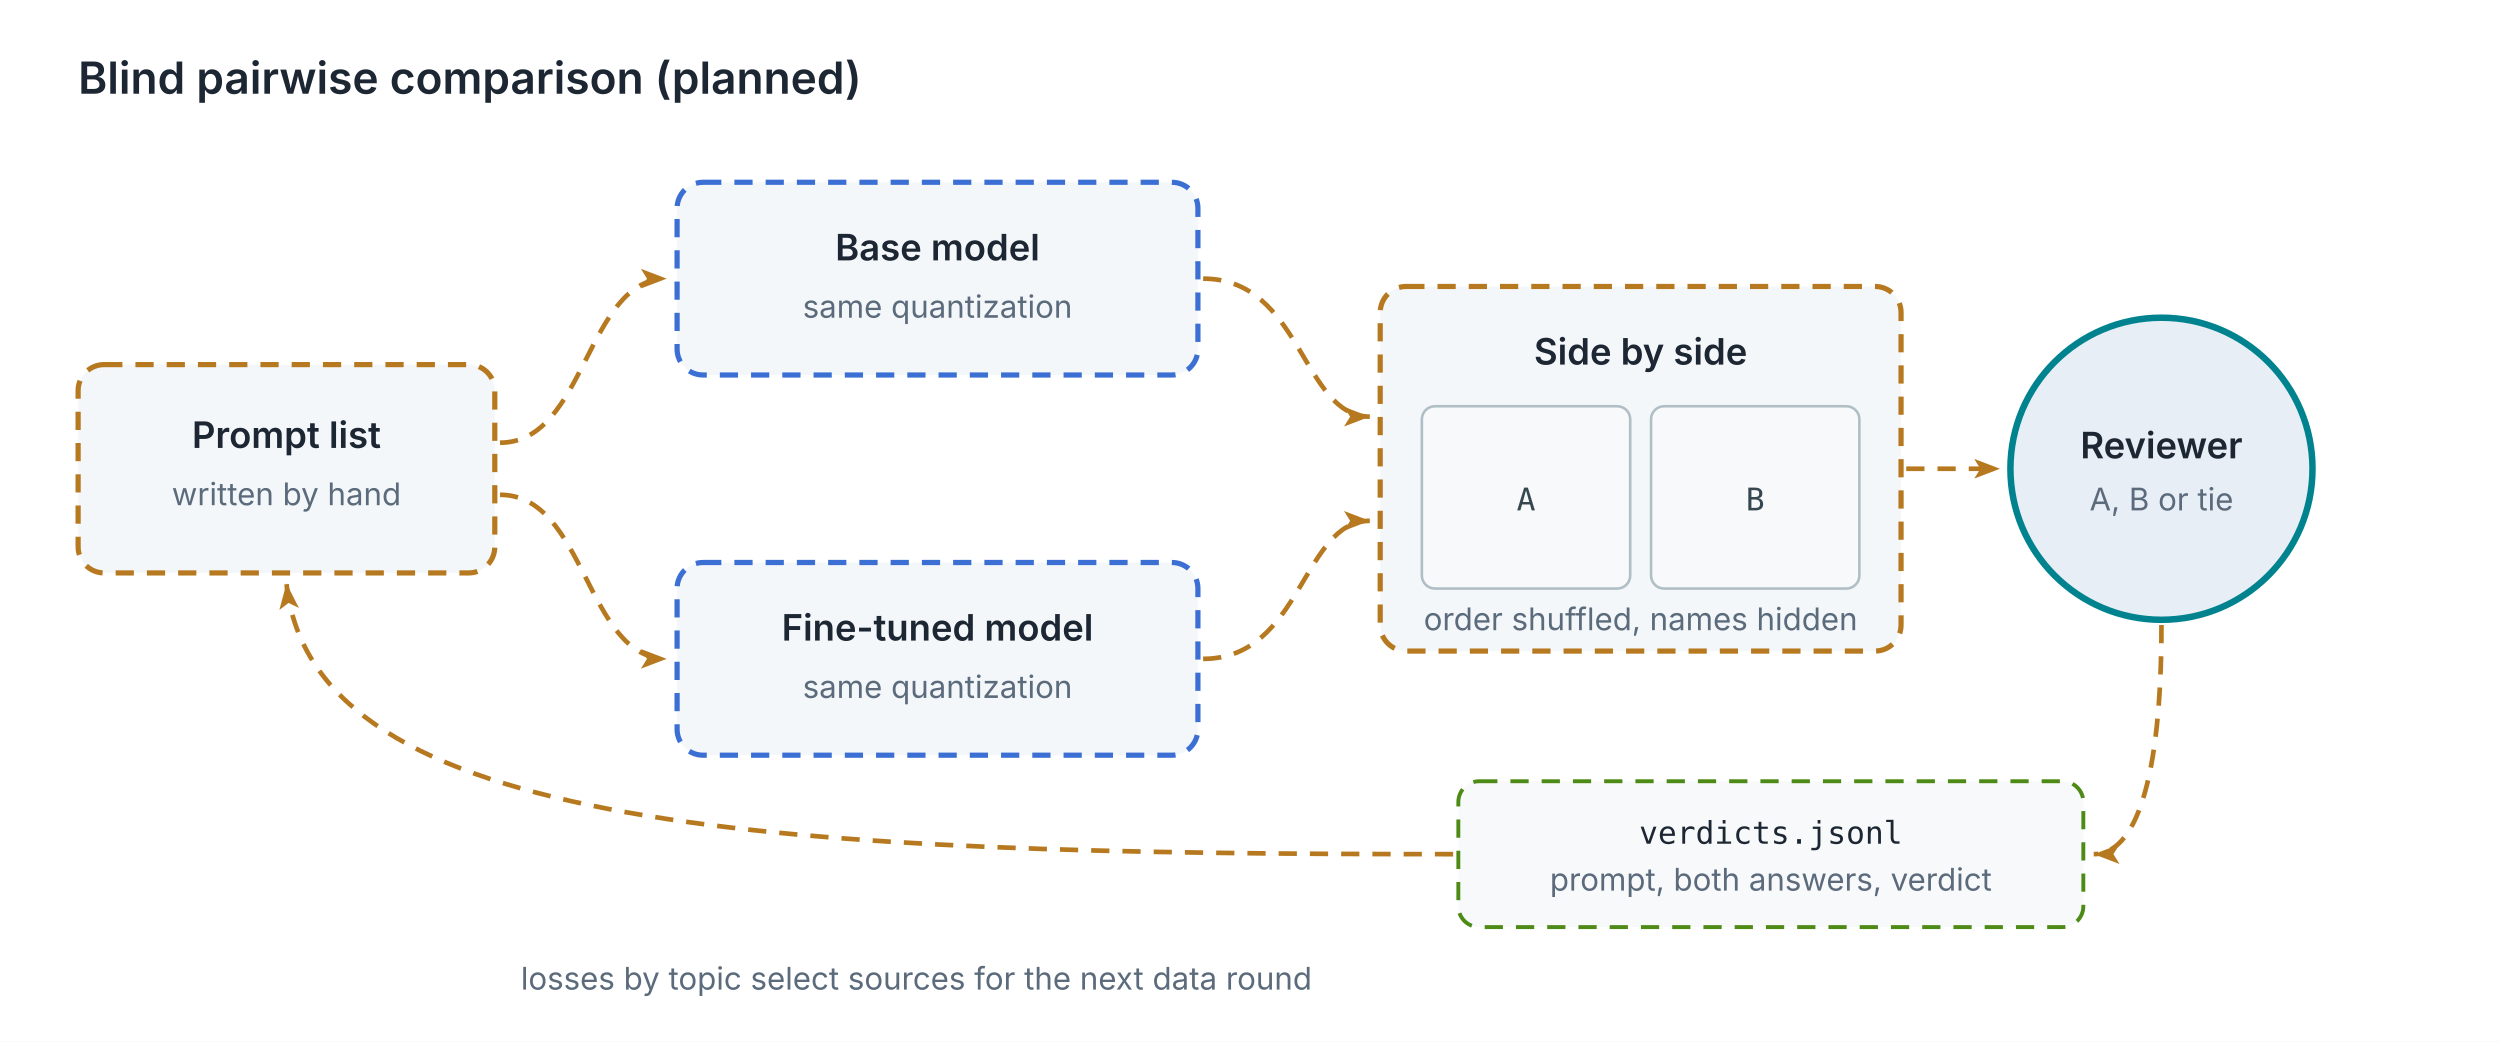
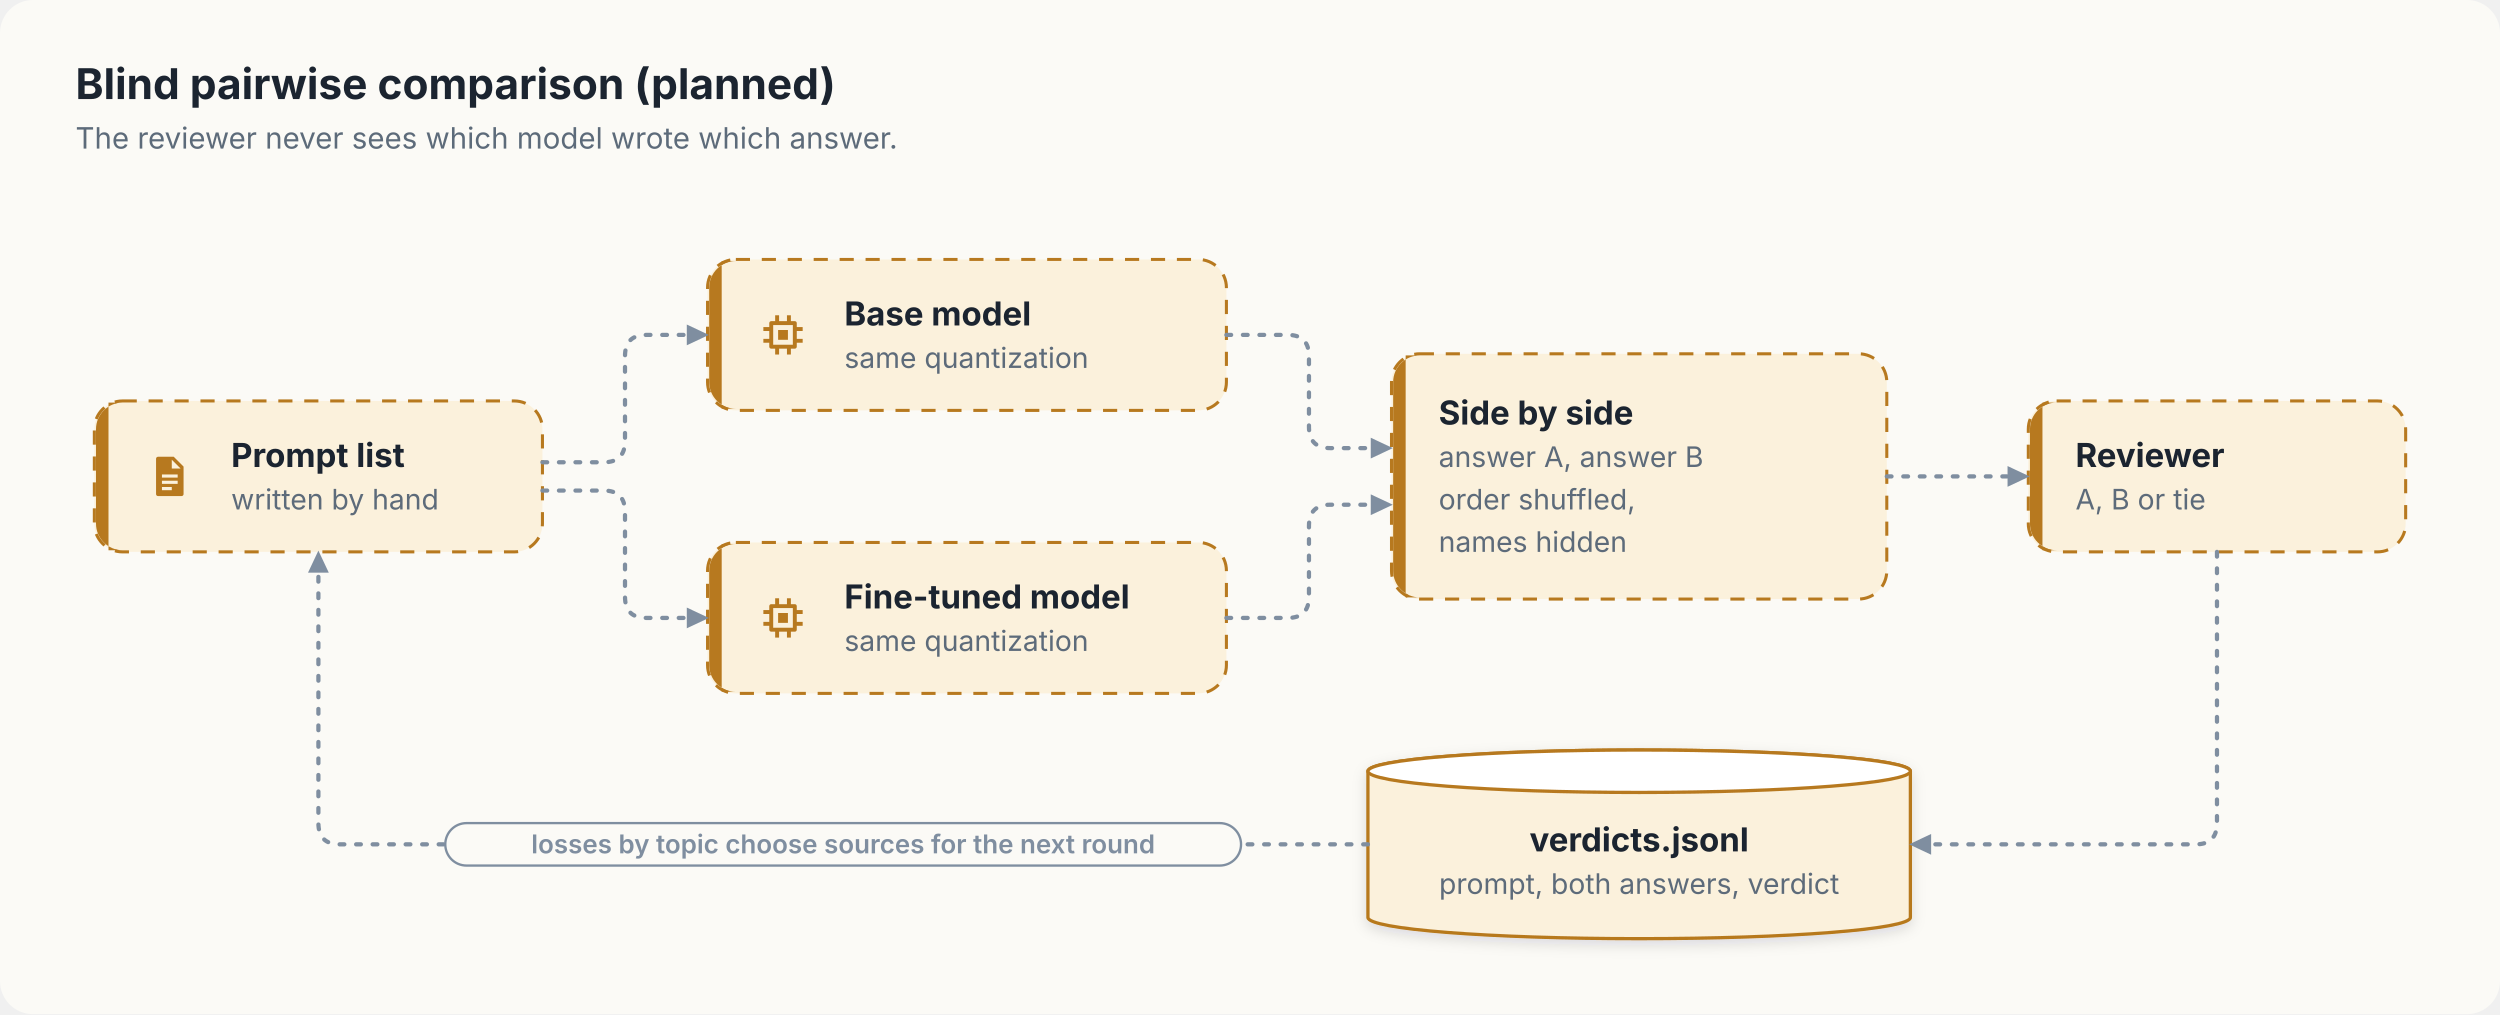
- <svg xmlns="http://www.w3.org/2000/svg" viewBox="0 0 960 400" width="960" height="400">
+ <svg xmlns="http://www.w3.org/2000/svg" viewBox="0 0 1060 430" width="1060" height="430" role="img" aria-label="A prompt list is sent to the base model and the fine-tuned model. Answers are shown as A and B in shuffled order with model names hidden. The reviewer picks A, B or tie. Verdicts are written to verdicts.jsonl and used to select data for the next round.">
  <style>
-     text { font-family: Inter, "Segoe UI", Helvetica, Arial, sans-serif; }
-     .title { fill: #1D2733; font-size: 17px; font-weight: 600; }
-     .name { fill: #1D2733; font-size: 14px; font-weight: 600; }
-     .note { fill: #5B6B7C; font-size: 12px; }
-     .mono { font-family: "JetBrains Mono", Menlo, monospace; font-size: 12px; }
-     .step { fill: #F4F7FA; stroke: #B7791F; stroke-width: 2; stroke-dasharray: 7 5; }
-     .model { fill: #F4F7FA; stroke: #3B6FD4; stroke-width: 2; stroke-dasharray: 7 5; }
-     .you { fill: #E8EEF6; stroke: #00838F; stroke-width: 2.5; }
-     .flow { stroke: #B7791F; stroke-width: 1.8; fill: none; stroke-dasharray: 7 5; }
+     text { font-family: Inter, "Segoe UI", "Helvetica Neue", Helvetica, Arial, sans-serif; fill: #1B2430; }
+     .title { font-size: 18px; font-weight: 650; }
+     .lede { font-size: 12.5px; fill: #5D6B7A; }
+     .name { font-size: 14px; font-weight: 650; }
+     .sub { font-size: 12px; fill: #5D6B7A; }
+     .note { font-size: 12px; fill: #5D6B7A; }
+     .tab { font-size: 11.5px; font-weight: 650; letter-spacing: 0.04em; fill: #5D6B7A; }
+     .mono { font-family: "JetBrains Mono", "SF Mono", Menlo, Consolas, monospace; font-size: 12px; }
+     .dim { fill: #8794A3; }
+     .strong { font-weight: 700; }
+     .trap { fill: #CF4526; font-weight: 700; }
+     .pill { font-size: 11px; font-weight: 600; }
+     .wire { fill: none; stroke: #3F5873; stroke-width: 1.8; stroke-linecap: round; stroke-linejoin: round; }
+     .wire.danger { stroke: #CF4526; stroke-dasharray: 6 5; }
+     .wire.idle { stroke: #7F8EA0; stroke-dasharray: 2 5; }
  </style>
  <defs>
-     <marker id="arrow" viewBox="0 0 12 10" refX="11" refY="5" markerUnits="userSpaceOnUse" markerWidth="11" markerHeight="9" orient="auto">
-       <path d="M0,0.8 L11,5 L0,9.2 L2.6,5 Z" fill="#B7791F" />
+     <filter id="lift" x="-10%" y="-10%" width="120%" height="135%">
+       <feDropShadow dx="0" dy="2" stdDeviation="3" flood-color="#1B2430" flood-opacity="0.13" />
+     </filter>
+     <marker id="head" viewBox="0 0 10 10" refX="8.5" refY="5" markerUnits="userSpaceOnUse" markerWidth="11" markerHeight="11" orient="auto">
+       <path d="M0.5,1 L9,5 L0.5,9 Z" fill="#3F5873" />
+     </marker>
+     <marker id="head-danger" viewBox="0 0 10 10" refX="8.5" refY="5" markerUnits="userSpaceOnUse" markerWidth="11" markerHeight="11" orient="auto">
+       <path d="M0.5,1 L9,5 L0.5,9 Z" fill="#CF4526" />
+     </marker>
+     <marker id="head-idle" viewBox="0 0 10 10" refX="8.5" refY="5" markerUnits="userSpaceOnUse" markerWidth="11" markerHeight="11" orient="auto">
+       <path d="M0.5,1 L9,5 L0.5,9 Z" fill="#7F8EA0" />
    </marker>
  </defs>
-   <rect width="960" height="400" fill="#FFFFFF" />
-   <text x="30" y="36" class="title">Blind pairwise comparison (planned)</text>
-   <rect x="30" y="140" width="160" height="80" rx="10" class="step" />
-   <text x="110" y="172" class="name" text-anchor="middle">Prompt list</text>
-   <text x="110" y="194" class="note" text-anchor="middle">written by hand</text>
-   <rect x="260" y="70" width="200" height="74" rx="10" class="model" />
-   <text x="360" y="100" class="name" text-anchor="middle">Base model</text>
-   <text x="360" y="122" class="note" text-anchor="middle">same quantization</text>
-   <rect x="260" y="216" width="200" height="74" rx="10" class="model" />
-   <text x="360" y="246" class="name" text-anchor="middle">Fine-tuned model</text>
-   <text x="360" y="268" class="note" text-anchor="middle">same quantization</text>
-   <path class="flow" d="M192,170 C225,170 225,107 256,107" marker-end="url(#arrow)" />
-   <path class="flow" d="M192,190 C225,190 225,253 256,253" marker-end="url(#arrow)" />
-   <rect x="530" y="110" width="200" height="140" rx="10" class="step" />
-   <text x="630" y="140" class="name" text-anchor="middle">Side by side</text>
-   <rect x="546" y="156" width="80" height="70" rx="5" fill="#F7F9FB" stroke="#B0BEC5" />
-   <rect x="634" y="156" width="80" height="70" rx="5" fill="#F7F9FB" stroke="#B0BEC5" />
-   <text x="586" y="196" class="mono" text-anchor="middle" style="fill:#37474F">A</text>
-   <text x="674" y="196" class="mono" text-anchor="middle" style="fill:#37474F">B</text>
-   <text x="630" y="242" class="note" text-anchor="middle">order shuffled, names hidden</text>
-   <path class="flow" d="M462,107 C500,107 500,160 526,160" marker-end="url(#arrow)" />
-   <path class="flow" d="M462,253 C500,253 500,200 526,200" marker-end="url(#arrow)" />
-   <circle cx="830" cy="180" r="58" class="you" />
-   <text x="830" y="176" class="name" text-anchor="middle">Reviewer</text>
-   <text x="830" y="196" class="note" text-anchor="middle">A, B or tie</text>
-   <path class="flow" d="M732,180 L768,180" marker-end="url(#arrow)" />
-   <rect x="560" y="300" width="240" height="56" rx="8" fill="#F7F9FB" stroke="#4E8A16" stroke-width="1.5" stroke-dasharray="7 5" />
-   <text x="680" y="324" class="mono" text-anchor="middle" style="fill:#1D2733">verdicts.jsonl</text>
-   <text x="680" y="342" class="note" text-anchor="middle">prompt, both answers, verdict</text>
-   <path class="flow" d="M830,240 C830,300 820,328 804,328" marker-end="url(#arrow)" />
-   <path class="flow" d="M558,328 C300,328 120,320 110,224" marker-end="url(#arrow)" />
-   <text x="200" y="380" class="note">losses by topic select sources for the next data round</text>
+   <rect width="1060" height="430" rx="14" fill="#FBFAF6" />
+   <text x="32.0" y="42.0" class="title" text-anchor="start" xml:space="preserve">Blind pairwise comparison (planned)</text>
+   <text x="32.0" y="63.0" class="lede" text-anchor="start" xml:space="preserve">The reviewer never sees which model wrote which answer.</text>
+   <rect x="40" y="170" width="190" height="64" rx="12" fill="#FBF1DC" stroke="#B7791F" stroke-dasharray="6 5" stroke-width="1.3" />
+   <path d="M52,170.7 H46 V233.3 H52 A11.3,11.3 0 0 1 40.7,222 V182 A11.3,11.3 0 0 1 52,170.7 Z" fill="#B7791F" />
+   <rect x="56" y="186.0" width="32" height="32" rx="8" fill="#FBF1DC" />
+   <g transform="translate(62.0,192.0) scale(0.8333)">
+     <path d="M6 2h8l5 5v14a1 1 0 0 1-1 1H6a1 1 0 0 1-1-1V3a1 1 0 0 1 1-1zm7 1.5V8h4.5zM8 11v1.6h8V11zm0 3.2v1.6h8v-1.6zm0 3.2V19h5v-1.6z" fill="#B7791F" fill-rule="evenodd" />
+   </g>
+   <text x="98.0" y="198.0" class="name" text-anchor="start" xml:space="preserve">Prompt list</text>
+   <text x="98.0" y="216.0" class="sub" text-anchor="start" xml:space="preserve">written by hand</text>
+   <rect x="300" y="110" width="220" height="64" rx="12" fill="#FBF1DC" stroke="#B7791F" stroke-dasharray="6 5" stroke-width="1.3" />
+   <path d="M312,110.7 H306 V173.3 H312 A11.3,11.3 0 0 1 300.7,162 V122 A11.3,11.3 0 0 1 312,110.7 Z" fill="#B7791F" />
+   <rect x="316" y="126.0" width="32" height="32" rx="8" fill="#FBF1DC" />
+   <g transform="translate(322.0,132.0) scale(0.8333)">
+     <path d="M8 2h2v3h4V2h2v3h2a1 1 0 0 1 1 1v2h3v2h-3v4h3v2h-3v2a1 1 0 0 1-1 1h-2v3h-2v-3h-4v3H8v-3H6a1 1 0 0 1-1-1v-2H2v-2h3v-4H2V8h3V6a1 1 0 0 1 1-1h2zM7 7v10h10V7zm2.5 2.5h5v5h-5z" fill="#B7791F" fill-rule="evenodd" />
+   </g>
+   <text x="358.0" y="138.0" class="name" text-anchor="start" xml:space="preserve">Base model</text>
+   <text x="358.0" y="156.0" class="sub" text-anchor="start" xml:space="preserve">same quantization</text>
+   <rect x="300" y="230" width="220" height="64" rx="12" fill="#FBF1DC" stroke="#B7791F" stroke-dasharray="6 5" stroke-width="1.3" />
+   <path d="M312,230.7 H306 V293.3 H312 A11.3,11.3 0 0 1 300.7,282 V242 A11.3,11.3 0 0 1 312,230.7 Z" fill="#B7791F" />
+   <rect x="316" y="246.0" width="32" height="32" rx="8" fill="#FBF1DC" />
+   <g transform="translate(322.0,252.0) scale(0.8333)">
+     <path d="M8 2h2v3h4V2h2v3h2a1 1 0 0 1 1 1v2h3v2h-3v4h3v2h-3v2a1 1 0 0 1-1 1h-2v3h-2v-3h-4v3H8v-3H6a1 1 0 0 1-1-1v-2H2v-2h3v-4H2V8h3V6a1 1 0 0 1 1-1h2zM7 7v10h10V7zm2.5 2.5h5v5h-5z" fill="#B7791F" fill-rule="evenodd" />
+   </g>
+   <text x="358.0" y="258.0" class="name" text-anchor="start" xml:space="preserve">Fine-tuned model</text>
+   <text x="358.0" y="276.0" class="sub" text-anchor="start" xml:space="preserve">same quantization</text>
+   <rect x="590" y="150" width="210" height="104" rx="12" fill="#FBF1DC" stroke="#B7791F" stroke-dasharray="6 5" stroke-width="1.3" />
+   <path d="M602,150.7 H596 V253.3 H602 A11.3,11.3 0 0 1 590.7,242 V162 A11.3,11.3 0 0 1 602,150.7 Z" fill="#B7791F" />
+   <text x="610.0" y="180.0" class="name" text-anchor="start" xml:space="preserve">Side by side</text>
+   <text x="610.0" y="198.0" class="sub" text-anchor="start" xml:space="preserve">answer A, answer B</text>
+   <text x="610.0" y="216.0" class="sub" text-anchor="start" xml:space="preserve">order shuffled,</text>
+   <text x="610.0" y="234.0" class="sub" text-anchor="start" xml:space="preserve">names hidden</text>
+   <rect x="860" y="170" width="160" height="64" rx="12" fill="#FBF1DC" stroke="#B7791F" stroke-dasharray="6 5" stroke-width="1.3" />
+   <path d="M872,170.7 H866 V233.3 H872 A11.3,11.3 0 0 1 860.7,222 V182 A11.3,11.3 0 0 1 872,170.7 Z" fill="#B7791F" />
+   <text x="880.0" y="198.0" class="name" text-anchor="start" xml:space="preserve">Reviewer</text>
+   <text x="880.0" y="216.0" class="sub" text-anchor="start" xml:space="preserve">A, B or tie</text>
+   <path d="M580,327 A115.0,9 0 0 1 810,327 V389 A115.0,9 0 0 1 580,389 Z" fill="#FBF1DC" stroke="#B7791F" stroke-width="1.4" filter="url(#lift)" />
+   <ellipse cx="695.0" cy="327" rx="115.0" ry="9" fill="#FFFFFF" stroke="#B7791F" stroke-width="1.4" />
+   <text x="695.0" y="361.0" class="name" text-anchor="middle" xml:space="preserve">verdicts.jsonl</text>
+   <text x="695.0" y="379.0" class="sub" text-anchor="middle" xml:space="preserve">prompt, both answers, verdict</text>
+   <path class="wire idle" d="M230,196 L256,196 Q265,196 265,187 L265,151 Q265,142 274,142 L300,142" marker-end="url(#head-idle)" />
+   <path class="wire idle" d="M230,208 L256,208 Q265,208 265,217 L265,253 Q265,262 274,262 L300,262" marker-end="url(#head-idle)" />
+   <path class="wire idle" d="M520,142 L546,142 Q555,142 555,151 L555,181 Q555,190 564,190 L590,190" marker-end="url(#head-idle)" />
+   <path class="wire idle" d="M520,262 L546,262 Q555,262 555,253 L555,223 Q555,214 564,214 L590,214" marker-end="url(#head-idle)" />
+   <path class="wire idle" d="M800,202 L860,202" marker-end="url(#head-idle)" />
+   <path class="wire idle" d="M940,234 L940,349 Q940,358 931,358 L810,358" marker-end="url(#head-idle)" />
+   <path class="wire idle" d="M580,358 L144,358 Q135,358 135,349 L135,234" marker-end="url(#head-idle)" />
+   <rect x="188.8" y="349.0" width="337.4" height="18" rx="9" fill="#FBFAF6" stroke="#7F8EA0" stroke-width="1" />
+   <text x="357.5" y="361.8" class="pill" text-anchor="middle" style="fill:#7F8EA0" xml:space="preserve">losses by topic choose sources for the next round</text>
</svg>
